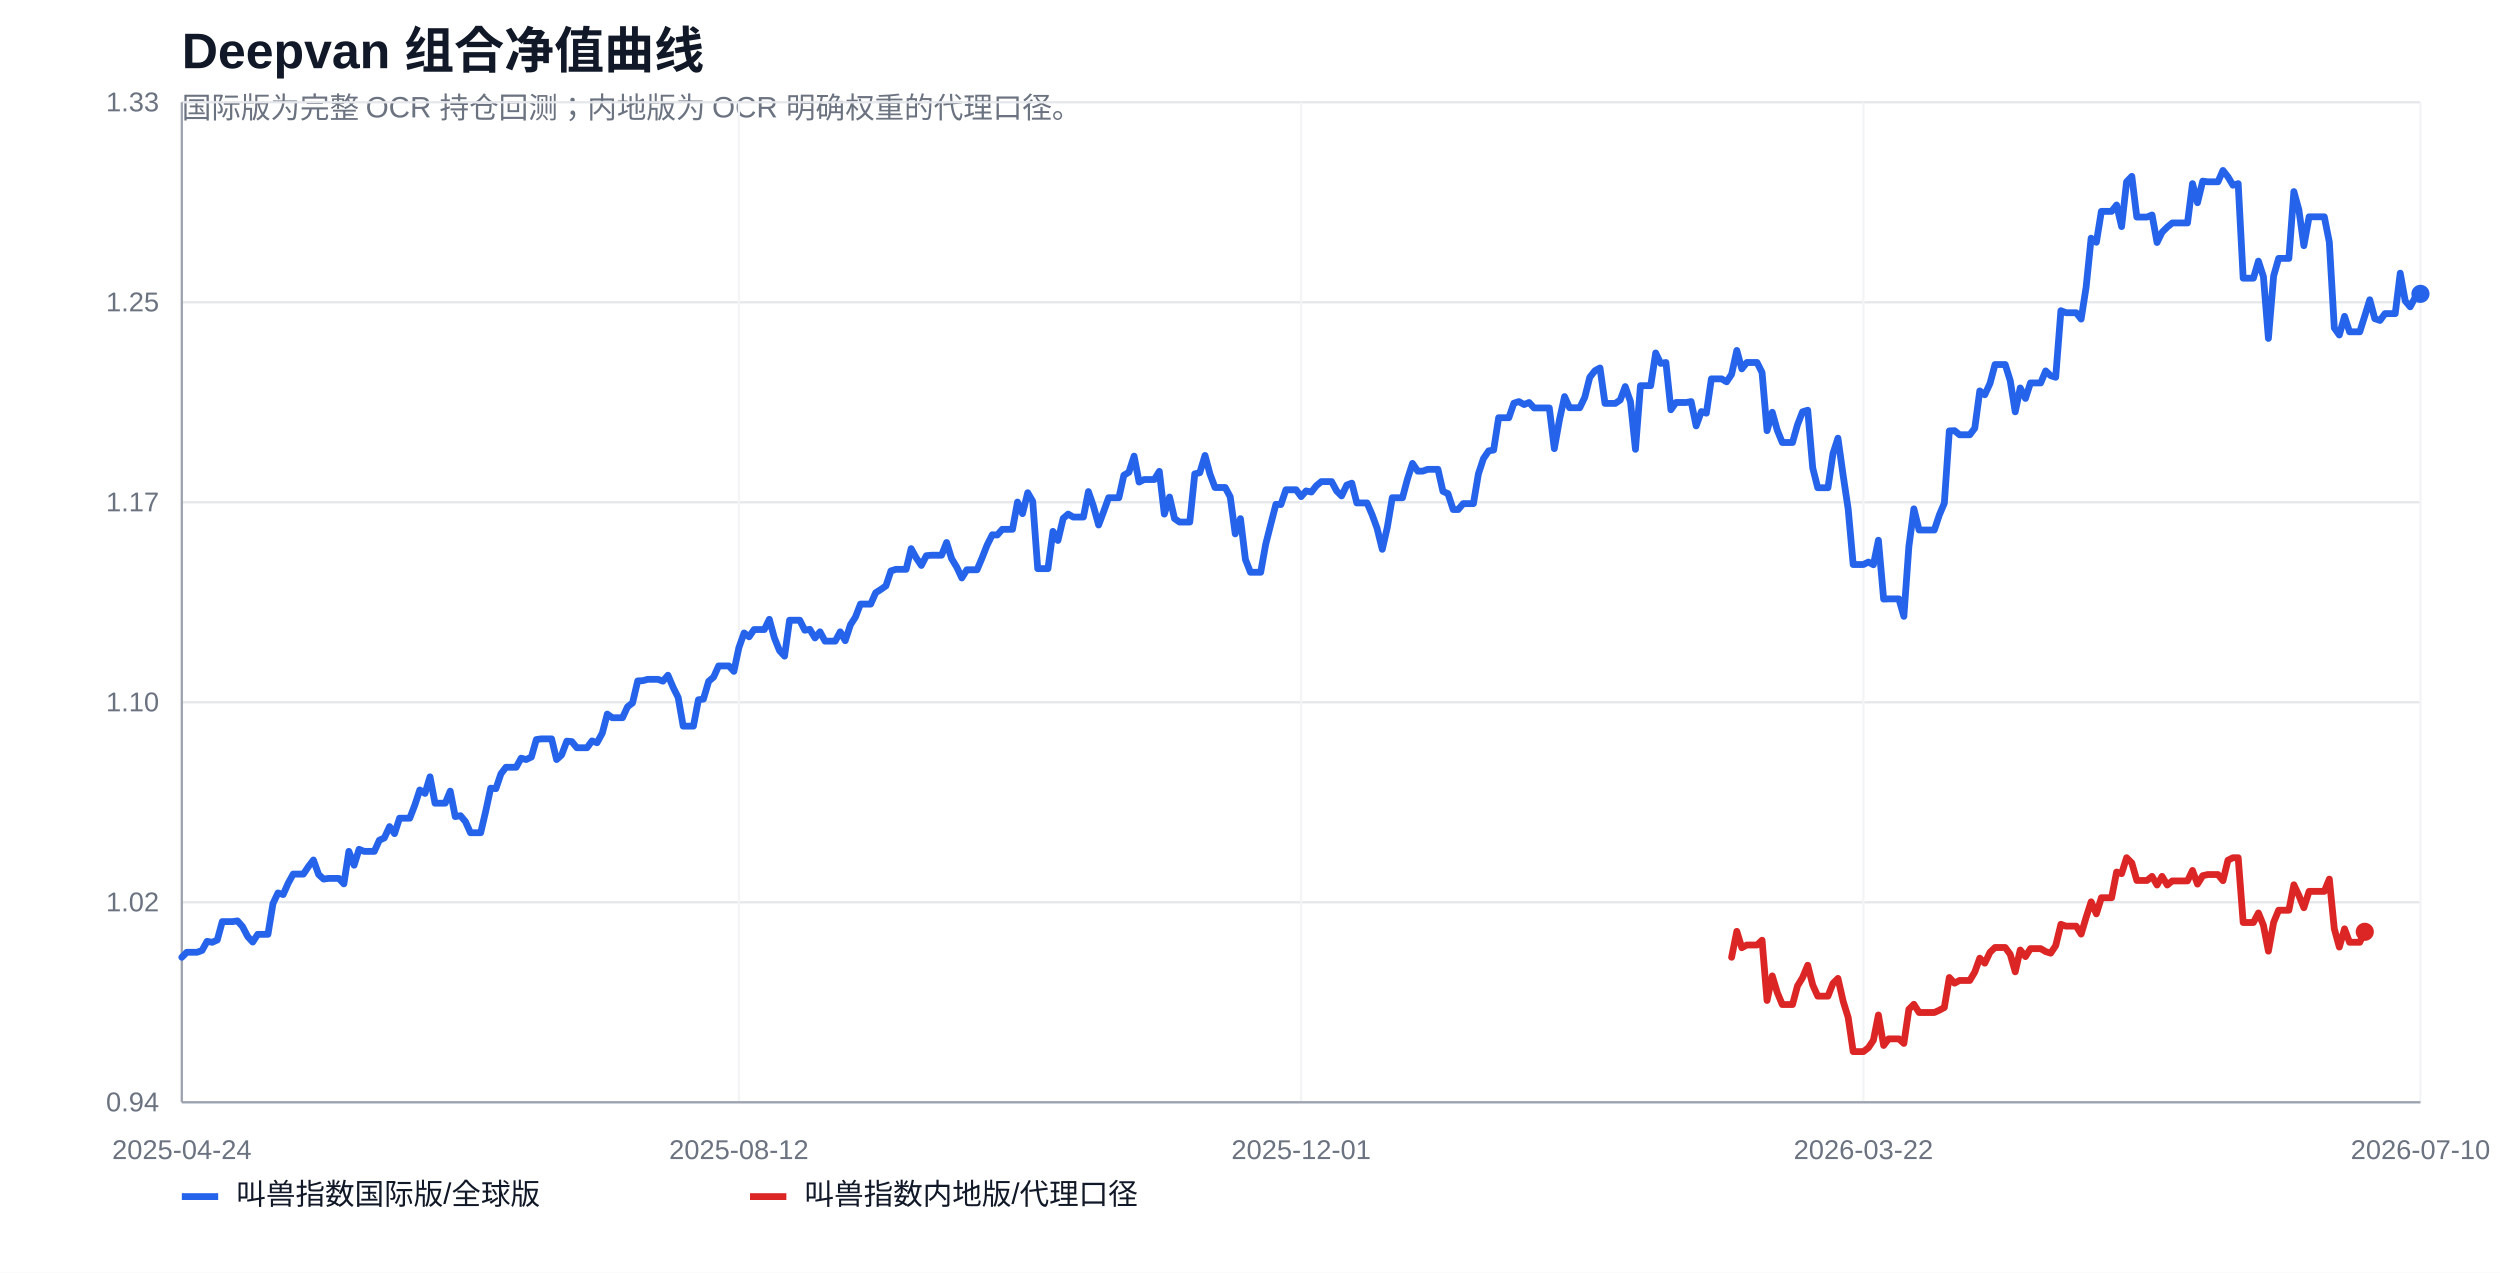
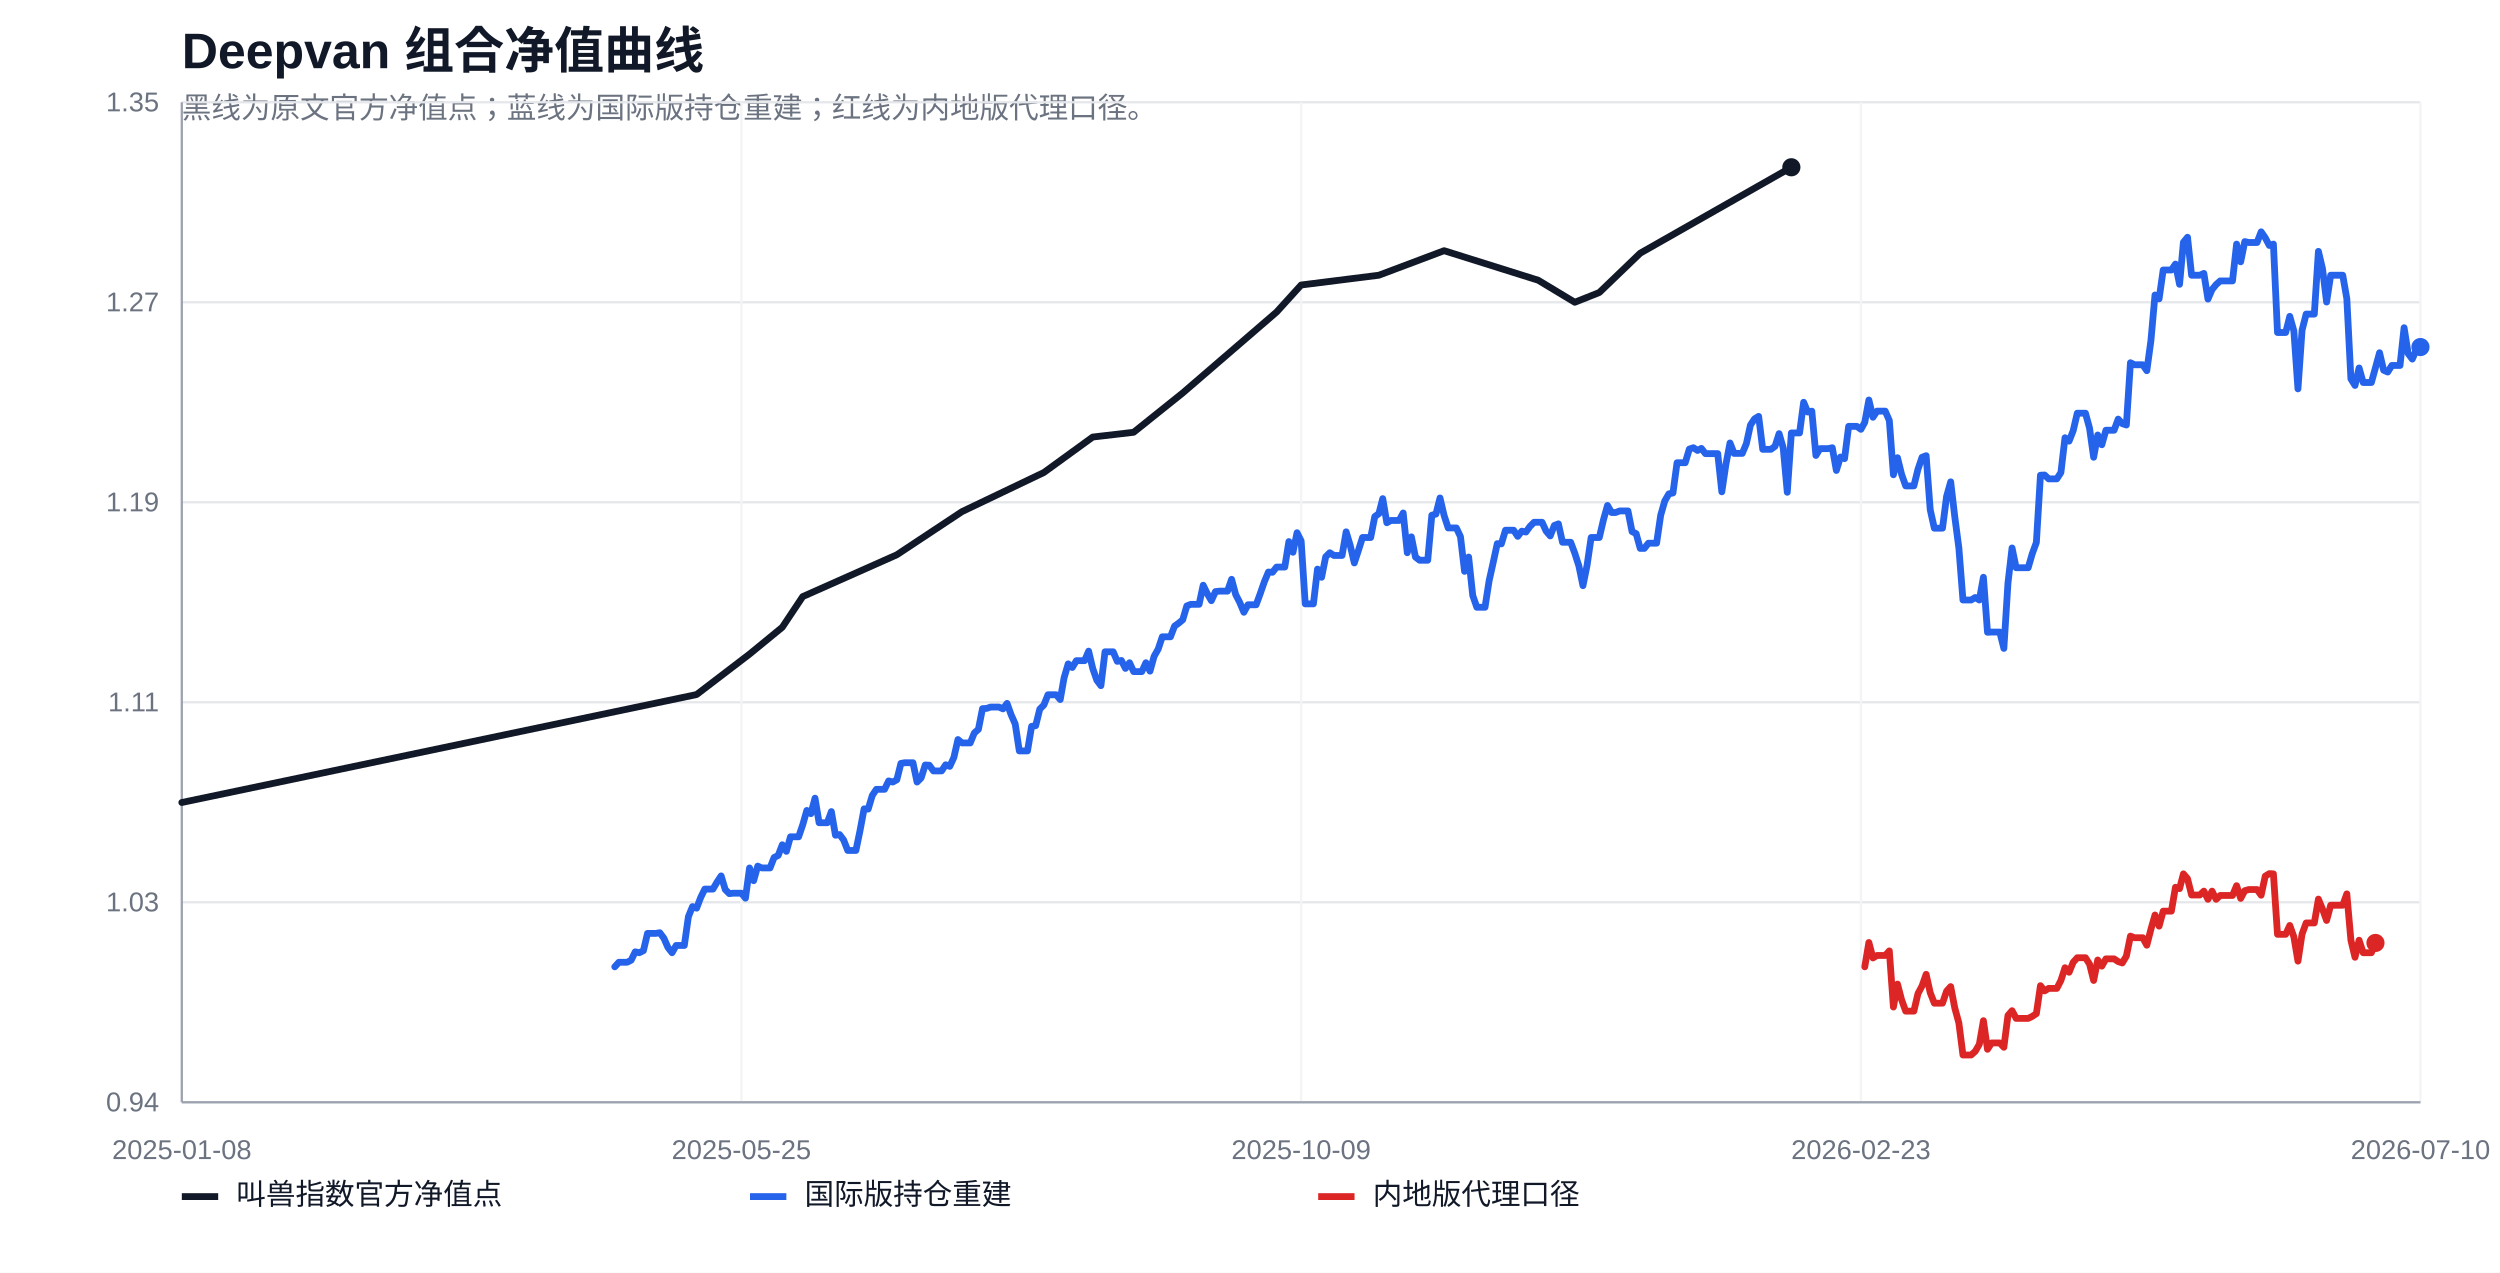
<svg xmlns="http://www.w3.org/2000/svg" width="1100" height="560" viewBox="0 0 1100 560">
  <rect width="100%" height="100%" fill="#ffffff" />
  <text x="80" y="30" font-family="Arial, sans-serif" font-size="22" font-weight="700" fill="#111827">Deepvan 组合净值曲线</text>
-   <text x="80" y="52" font-family="Arial, sans-serif" font-size="13" fill="#6b7280">国际版为完整 OCR 持仓回测；内地版为 OCR 明确权重的代理口径。</text>
+   <text x="80" y="52" font-family="Arial, sans-serif" font-size="13" fill="#6b7280">黑线为原文官方净值点；蓝线为国际版持仓重建；红线为内地版代理口径。</text>
  <line x1="80" y1="485.0" x2="1065" y2="485.0" stroke="#e5e7eb" stroke-width="1" />
  <text x="70" y="489.0" text-anchor="end" font-family="Arial, sans-serif" font-size="12" fill="#6b7280">0.94</text>
  <line x1="80" y1="397.0" x2="1065" y2="397.0" stroke="#e5e7eb" stroke-width="1" />
-   <text x="70" y="401.0" text-anchor="end" font-family="Arial, sans-serif" font-size="12" fill="#6b7280">1.02</text>
+   <text x="70" y="401.0" text-anchor="end" font-family="Arial, sans-serif" font-size="12" fill="#6b7280">1.03</text>
  <line x1="80" y1="309.0" x2="1065" y2="309.0" stroke="#e5e7eb" stroke-width="1" />
-   <text x="70" y="313.0" text-anchor="end" font-family="Arial, sans-serif" font-size="12" fill="#6b7280">1.10</text>
+   <text x="70" y="313.0" text-anchor="end" font-family="Arial, sans-serif" font-size="12" fill="#6b7280">1.11</text>
  <line x1="80" y1="221.0" x2="1065" y2="221.0" stroke="#e5e7eb" stroke-width="1" />
-   <text x="70" y="225.0" text-anchor="end" font-family="Arial, sans-serif" font-size="12" fill="#6b7280">1.17</text>
+   <text x="70" y="225.0" text-anchor="end" font-family="Arial, sans-serif" font-size="12" fill="#6b7280">1.19</text>
  <line x1="80" y1="133.0" x2="1065" y2="133.0" stroke="#e5e7eb" stroke-width="1" />
-   <text x="70" y="137.0" text-anchor="end" font-family="Arial, sans-serif" font-size="12" fill="#6b7280">1.25</text>
+   <text x="70" y="137.0" text-anchor="end" font-family="Arial, sans-serif" font-size="12" fill="#6b7280">1.27</text>
  <line x1="80" y1="45.0" x2="1065" y2="45.0" stroke="#e5e7eb" stroke-width="1" />
-   <text x="70" y="49.0" text-anchor="end" font-family="Arial, sans-serif" font-size="12" fill="#6b7280">1.33</text>
+   <text x="70" y="49.0" text-anchor="end" font-family="Arial, sans-serif" font-size="12" fill="#6b7280">1.35</text>
  <line x1="80.0" y1="45" x2="80.0" y2="485" stroke="#f3f4f6" stroke-width="1" />
-   <text x="80.0" y="510" text-anchor="middle" font-family="Arial, sans-serif" font-size="12" fill="#6b7280">2025-04-24</text>
-   <line x1="325.1" y1="45" x2="325.1" y2="485" stroke="#f3f4f6" stroke-width="1" />
-   <text x="325.1" y="510" text-anchor="middle" font-family="Arial, sans-serif" font-size="12" fill="#6b7280">2025-08-12</text>
+   <text x="80.0" y="510" text-anchor="middle" font-family="Arial, sans-serif" font-size="12" fill="#6b7280">2025-01-08</text>
+   <line x1="326.2" y1="45" x2="326.2" y2="485" stroke="#f3f4f6" stroke-width="1" />
+   <text x="326.2" y="510" text-anchor="middle" font-family="Arial, sans-serif" font-size="12" fill="#6b7280">2025-05-25</text>
  <line x1="572.5" y1="45" x2="572.5" y2="485" stroke="#f3f4f6" stroke-width="1" />
-   <text x="572.5" y="510" text-anchor="middle" font-family="Arial, sans-serif" font-size="12" fill="#6b7280">2025-12-01</text>
-   <line x1="819.9" y1="45" x2="819.9" y2="485" stroke="#f3f4f6" stroke-width="1" />
-   <text x="819.9" y="510" text-anchor="middle" font-family="Arial, sans-serif" font-size="12" fill="#6b7280">2026-03-22</text>
+   <text x="572.5" y="510" text-anchor="middle" font-family="Arial, sans-serif" font-size="12" fill="#6b7280">2025-10-09</text>
+   <line x1="818.8" y1="45" x2="818.8" y2="485" stroke="#f3f4f6" stroke-width="1" />
+   <text x="818.8" y="510" text-anchor="middle" font-family="Arial, sans-serif" font-size="12" fill="#6b7280">2026-02-23</text>
  <line x1="1065.0" y1="45" x2="1065.0" y2="485" stroke="#f3f4f6" stroke-width="1" />
  <text x="1065.0" y="510" text-anchor="middle" font-family="Arial, sans-serif" font-size="12" fill="#6b7280">2026-07-10</text>
  <line x1="80" y1="485" x2="1065" y2="485" stroke="#9ca3af" />
  <line x1="80" y1="45" x2="80" y2="485" stroke="#9ca3af" />
-   <polyline points="80.0,421.2 82.2,419.0 84.5,419.0 86.7,419.0 88.9,418.2 91.1,414.2 93.4,414.6 95.6,413.6 97.8,405.5 100.1,405.5 102.3,405.5 104.5,405.2 106.7,407.7 109.0,412.1 111.2,414.5 113.4,411.1 115.7,411.1 117.9,411.1 120.1,397.6 122.3,392.9 124.6,393.6 126.8,388.6 129.0,384.6 131.3,384.6 133.5,384.6 135.7,381.3 137.9,378.4 140.2,384.8 142.4,386.8 144.6,386.5 146.9,386.5 149.1,386.5 151.3,388.9 153.5,374.6 155.8,380.7 158.0,373.7 160.2,374.6 162.5,374.6 164.7,374.6 166.9,369.7 169.1,368.7 171.4,363.7 173.6,366.8 175.8,360.0 178.1,360.0 180.3,360.0 182.5,354.3 184.7,347.6 187.0,349.1 189.2,341.8 191.4,353.4 193.7,353.4 195.9,353.4 198.1,348.1 200.3,359.3 202.6,358.9 204.8,361.5 207.0,366.4 209.3,366.4 211.5,366.4 213.7,357.0 215.9,346.8 218.2,347.0 220.4,340.5 222.6,337.6 224.9,337.6 227.1,337.6 229.3,333.6 231.5,334.2 233.8,333.1 236.0,325.4 238.2,325.1 240.5,325.1 242.7,325.1 244.9,334.2 247.1,332.2 249.4,326.1 251.6,326.3 253.8,329.0 256.1,329.0 258.3,329.0 260.5,326.0 262.7,326.8 265.0,322.6 267.2,314.2 269.4,315.8 271.7,315.8 273.9,315.8 276.1,311.0 278.3,309.3 280.6,299.6 282.8,299.5 285.0,298.9 287.3,298.9 289.5,298.9 291.7,299.7 293.9,297.1 296.2,302.5 298.4,306.9 300.6,319.5 302.9,319.5 305.1,319.5 307.3,307.9 309.5,307.6 311.8,299.8 314.0,297.9 316.2,293.0 318.5,293.0 320.7,293.0 322.9,295.4 325.1,285.0 327.4,278.5 329.6,280.2 331.8,277.0 334.0,277.0 336.3,277.0 338.5,272.5 340.7,280.6 343.0,286.3 345.2,288.7 347.4,272.9 349.6,272.9 351.9,272.9 354.1,277.3 356.3,276.9 358.6,280.7 360.8,278.0 363.0,282.1 365.2,282.1 367.5,282.1 369.7,278.0 371.9,281.9 374.2,274.9 376.4,271.5 378.6,265.8 380.8,265.8 383.1,265.8 385.3,260.8 387.5,259.4 389.8,257.8 392.0,251.2 394.2,250.5 396.4,250.5 398.7,250.5 400.9,241.4 403.1,245.4 405.4,248.8 407.6,244.5 409.8,244.3 412.0,244.3 414.3,244.3 416.5,238.7 418.7,245.8 421.0,249.6 423.2,254.3 425.4,250.7 427.6,250.7 429.9,250.7 432.1,245.5 434.3,239.9 436.6,235.3 438.8,235.4 441.0,232.9 443.2,232.9 445.5,232.9 447.7,220.9 449.9,226.0 452.2,216.8 454.4,220.6 456.6,250.2 458.8,250.2 461.1,250.2 463.3,233.8 465.5,237.8 467.8,228.1 470.0,226.2 472.2,227.5 474.4,227.5 476.7,227.5 478.9,216.3 481.1,222.7 483.4,231.0 485.6,225.1 487.8,219.0 490.0,219.0 492.3,219.0 494.5,209.1 496.7,207.8 499.0,200.7 501.2,212.1 503.4,211.0 505.6,211.0 507.9,211.0 510.1,207.4 512.3,226.2 514.6,218.7 516.8,228.2 519.0,229.7 521.2,229.7 523.5,229.7 525.7,208.5 527.9,208.0 530.2,200.4 532.4,208.6 534.6,214.5 536.8,214.5 539.1,214.5 541.3,218.6 543.5,234.9 545.8,228.2 548.0,246.2 550.2,251.8 552.4,251.8 554.7,251.8 556.9,239.5 559.1,230.8 561.4,221.9 563.6,222.0 565.8,215.5 568.0,215.5 570.3,215.5 572.5,218.5 574.7,216.0 577.0,216.5 579.2,213.7 581.4,211.9 583.6,211.9 585.9,211.9 588.1,216.0 590.3,218.2 592.6,213.4 594.8,212.6 597.0,221.3 599.2,221.3 601.5,221.3 603.7,226.4 605.9,232.4 608.2,241.7 610.4,232.1 612.6,219.0 614.8,219.0 617.1,219.0 619.3,210.7 621.5,203.9 623.8,207.3 626.0,207.3 628.2,206.5 630.4,206.5 632.7,206.5 634.9,216.2 637.1,217.2 639.4,224.2 641.6,224.2 643.8,221.6 646.0,221.6 648.3,221.6 650.5,208.5 652.7,201.8 655.0,198.4 657.2,198.0 659.4,183.8 661.6,183.8 663.9,183.8 666.1,177.4 668.3,176.7 670.6,178.0 672.8,177.1 675.0,179.5 677.2,179.5 679.5,179.5 681.7,179.5 683.9,197.4 686.2,184.5 688.4,174.5 690.6,179.4 692.8,179.4 695.1,179.4 697.3,174.8 699.5,166.0 701.8,163.1 704.0,161.9 706.2,177.5 708.4,177.5 710.7,177.5 712.9,176.0 715.1,170.1 717.4,176.7 719.6,197.7 721.8,169.7 724.0,169.7 726.3,169.7 728.5,155.3 730.7,159.9 733.0,159.5 735.2,180.3 737.4,177.1 739.6,177.1 741.9,177.1 744.1,176.7 746.3,187.4 748.6,181.1 750.8,181.8 753.0,166.7 755.2,166.7 757.5,166.7 759.7,168.0 761.9,164.7 764.2,154.2 766.4,162.3 768.6,159.5 770.8,159.5 773.1,159.5 775.3,163.9 777.5,189.5 779.8,181.4 782.0,189.3 784.2,194.7 786.4,194.7 788.7,194.7 790.9,186.9 793.1,181.2 795.4,180.5 797.6,205.9 799.8,214.6 802.0,214.6 804.3,214.6 806.5,199.6 808.7,192.8 811.0,209.3 813.2,224.0 815.4,248.4 817.6,248.4 819.9,248.4 822.1,247.3 824.3,248.5 826.5,237.7 828.8,263.6 831.0,263.5 833.2,263.5 835.5,263.5 837.7,271.2 839.9,240.5 842.1,223.9 844.4,233.2 846.6,233.2 848.8,233.2 851.1,233.2 853.3,226.6 855.5,221.4 857.7,189.6 860.0,189.5 862.2,191.3 864.4,191.3 866.7,191.3 868.9,188.4 871.1,172.0 873.3,173.7 875.6,168.7 877.8,160.4 880.0,160.4 882.3,160.4 884.5,167.5 886.7,181.2 888.9,170.7 891.2,175.3 893.4,168.5 895.6,168.5 897.9,168.5 900.1,163.2 902.3,165.3 904.5,166.0 906.8,136.7 909.0,137.6 911.2,137.6 913.5,137.6 915.7,140.4 917.9,126.3 920.1,104.8 922.4,106.6 924.6,93.0 926.8,93.0 929.1,93.0 931.3,90.2 933.5,99.7 935.7,80.0 938.0,77.6 940.2,95.5 942.4,95.5 944.7,95.5 946.9,94.6 949.1,106.7 951.3,102.2 953.6,99.9 955.8,98.1 958.0,98.1 960.3,98.1 962.5,98.1 964.7,80.8 966.9,89.2 969.2,79.7 971.4,80.0 973.6,80.0 975.9,80.0 978.1,75.0 980.3,77.8 982.5,81.5 984.8,80.8 987.0,122.4 989.2,122.4 991.5,122.4 993.7,114.9 995.9,121.7 998.1,148.9 1000.4,121.4 1002.6,113.7 1004.8,113.7 1007.1,113.7 1009.3,84.3 1011.5,92.3 1013.7,108.1 1016.0,95.4 1018.2,95.4 1020.4,95.4 1022.7,95.4 1024.9,106.5 1027.1,144.3 1029.3,147.4 1031.6,139.2 1033.8,146.0 1036.0,146.0 1038.3,146.0 1040.5,139.0 1042.7,131.9 1044.9,140.2 1047.2,141.0 1049.4,138.0 1051.6,138.0 1053.9,138.0 1056.1,120.2 1058.3,132.4 1060.5,135.0 1062.8,130.6 1065.0,129.3" fill="none" stroke="#2563eb" stroke-width="3" stroke-linejoin="round" stroke-linecap="round" />
-   <circle cx="1065.0" cy="129.3" r="4" fill="#2563eb" />
-   <rect x="80" y="525" width="16" height="3" fill="#2563eb" />
-   <text x="104" y="530" font-family="Arial, sans-serif" font-size="13" fill="#111827">叫兽指数国际版/全球版</text>
-   <polyline points="761.9,421.2 764.2,409.8 766.4,417.0 768.6,415.8 770.8,415.8 773.1,415.8 775.3,413.7 777.5,440.2 779.8,429.4 782.0,436.7 784.2,442.0 786.4,442.0 788.7,442.0 790.9,433.8 793.1,430.2 795.4,424.7 797.6,433.4 799.8,438.3 802.0,438.3 804.3,438.3 806.5,432.7 808.7,430.5 811.0,440.6 813.2,447.7 815.4,462.7 817.6,462.7 819.9,462.7 822.1,461.0 824.3,457.7 826.5,446.6 828.8,460.0 831.0,457.1 833.2,457.1 835.5,457.1 837.7,459.1 839.9,444.1 842.1,441.9 844.4,445.5 846.6,445.5 848.8,445.5 851.1,445.5 853.3,444.5 855.5,443.3 857.7,430.1 860.0,432.6 862.2,431.4 864.4,431.4 866.7,431.4 868.9,427.7 871.1,421.6 873.3,423.8 875.6,419.0 877.8,416.9 880.0,416.9 882.3,416.9 884.5,419.9 886.7,427.6 888.9,418.0 891.2,420.9 893.4,417.4 895.6,417.4 897.9,417.4 900.1,418.7 902.3,419.4 904.5,416.1 906.8,406.7 909.0,407.5 911.2,407.5 913.5,407.5 915.7,411.0 917.9,403.6 920.1,396.8 922.4,402.1 924.6,395.0 926.8,395.0 929.1,395.0 931.3,383.7 933.5,384.4 935.7,377.4 938.0,379.7 940.2,387.4 942.4,387.4 944.7,387.4 946.9,385.6 949.1,389.4 951.3,385.6 953.6,389.4 955.8,387.6 958.0,387.6 960.3,387.6 962.5,387.6 964.7,383.0 966.9,389.0 969.2,385.3 971.4,384.8 973.6,384.8 975.9,384.8 978.1,387.5 980.3,378.5 982.5,377.4 984.8,377.4 987.0,405.9 989.2,405.9 991.5,405.9 993.7,401.7 995.9,407.1 998.1,418.5 1000.4,405.8 1002.6,400.5 1004.8,400.5 1007.1,400.5 1009.3,389.3 1011.5,394.0 1013.7,399.4 1016.0,392.2 1018.2,392.2 1020.4,392.2 1022.7,392.2 1024.9,386.8 1027.1,408.7 1029.3,416.7 1031.6,408.7 1033.8,414.6 1036.0,414.6 1038.3,414.6 1040.5,410.0" fill="none" stroke="#dc2626" stroke-width="3" stroke-linejoin="round" stroke-linecap="round" />
-   <circle cx="1040.5" cy="410.0" r="4" fill="#dc2626" />
-   <rect x="330" y="525" width="16" height="3" fill="#dc2626" />
-   <text x="354" y="530" font-family="Arial, sans-serif" font-size="13" fill="#111827">叫兽指数内地版/代理口径</text>
+   <polyline points="80.0,353.1 306.5,305.6 329.8,287.8 344.2,276.0 353.2,262.5 394.6,244.1 423.3,225.1 459.3,207.9 480.8,192.3 498.8,190.2 520.4,172.9 561.7,137.3 572.5,125.4 606.7,121.1 635.4,110.3 676.8,123.3 692.9,133.0 703.7,128.7 721.7,111.4 788.2,73.6" fill="none" stroke="#111827" stroke-width="3" stroke-linejoin="round" stroke-linecap="round" />
+   <circle cx="788.2" cy="73.6" r="4" fill="#111827" />
+   <rect x="80" y="525" width="16" height="3" fill="#111827" />
+   <text x="104" y="530" font-family="Arial, sans-serif" font-size="13" fill="#111827">叫兽指数官方净值点</text>
+   <polyline points="270.5,425.4 272.3,423.4 274.1,423.4 275.9,423.4 277.7,422.5 279.5,418.8 281.3,419.2 283.1,418.3 284.9,410.7 286.7,410.7 288.5,410.7 290.3,410.4 292.1,412.8 293.9,416.9 295.7,419.2 297.5,416.0 299.3,416.0 301.1,416.0 302.9,403.3 304.7,398.9 306.5,399.6 308.3,394.9 310.1,391.2 311.9,391.2 313.7,391.2 315.5,388.1 317.3,385.4 319.1,391.4 320.9,393.2 322.7,393.0 324.5,393.0 326.2,393.0 328.0,395.2 329.8,381.9 331.6,387.5 333.4,381.1 335.2,381.9 337.0,381.9 338.8,381.9 340.6,377.3 342.4,376.4 344.2,371.7 346.0,374.6 347.8,368.2 349.6,368.2 351.4,368.2 353.2,362.9 355.0,356.6 356.8,358.0 358.6,351.2 360.4,362.0 362.2,362.0 364.0,362.0 365.8,357.1 367.6,367.5 369.4,367.2 371.2,369.6 373.0,374.2 374.8,374.2 376.6,374.2 378.4,365.5 380.2,355.9 382.0,356.0 383.8,350.0 385.6,347.3 387.4,347.3 389.2,347.3 391.0,343.6 392.8,344.1 394.6,343.1 396.4,335.9 398.1,335.6 399.9,335.6 401.7,335.6 403.5,344.1 405.3,342.3 407.1,336.6 408.9,336.7 410.7,339.2 412.5,339.2 414.3,339.2 416.1,336.5 417.9,337.2 419.7,333.3 421.5,325.4 423.3,326.9 425.1,326.9 426.9,326.9 428.7,322.5 430.5,320.9 432.3,311.8 434.1,311.7 435.9,311.1 437.7,311.1 439.5,311.1 441.3,311.9 443.1,309.5 444.9,314.5 446.7,318.6 448.5,330.4 450.3,330.4 452.1,330.4 453.9,319.6 455.7,319.3 457.5,312.0 459.3,310.2 461.1,305.7 462.9,305.7 464.7,305.7 466.5,307.8 468.2,298.2 470.0,292.1 471.8,293.7 473.6,290.7 475.4,290.7 477.2,290.7 479.0,286.5 480.8,294.1 482.6,299.3 484.4,301.7 486.2,286.8 488.0,286.8 489.8,286.8 491.6,291.0 493.4,290.6 495.2,294.1 497.0,291.6 498.8,295.5 500.6,295.5 502.4,295.5 504.2,291.6 506.0,295.3 507.8,288.8 509.6,285.6 511.4,280.2 513.2,280.2 515.0,280.2 516.8,275.5 518.6,274.2 520.4,272.7 522.2,266.6 524.0,265.9 525.8,265.9 527.6,265.9 529.4,257.5 531.2,261.2 533.0,264.3 534.8,260.3 536.6,260.1 538.3,260.1 540.1,260.1 541.9,254.9 543.7,261.6 545.5,265.1 547.3,269.4 549.1,266.1 550.9,266.1 552.7,266.1 554.5,261.2 556.3,256.0 558.1,251.7 559.9,251.8 561.7,249.5 563.5,249.5 565.3,249.5 567.1,238.3 568.9,243.0 570.7,234.4 572.5,238.0 574.3,265.7 576.1,265.7 577.9,265.7 579.7,250.4 581.5,254.0 583.3,245.0 585.1,243.2 586.9,244.4 588.7,244.4 590.5,244.4 592.3,234.0 594.1,240.0 595.9,247.7 597.7,242.2 599.5,236.5 601.3,236.5 603.1,236.5 604.9,227.3 606.7,226.0 608.4,219.4 610.2,230.0 612.0,229.0 613.8,229.0 615.6,229.0 617.4,225.7 619.2,243.2 621.0,236.2 622.8,245.1 624.6,246.5 626.4,246.5 628.2,246.5 630.0,226.7 631.8,226.2 633.6,219.1 635.4,226.8 637.2,232.3 639.0,232.3 640.8,232.3 642.6,236.1 644.4,251.4 646.2,245.1 648.0,262.0 649.8,267.2 651.6,267.2 653.4,267.2 655.2,255.6 657.0,247.5 658.8,239.2 660.6,239.3 662.4,233.3 664.2,233.3 666.0,233.3 667.8,236.0 669.6,233.7 671.4,234.1 673.2,231.6 675.0,229.8 676.8,229.8 678.5,229.8 680.3,233.7 682.1,235.8 683.9,231.2 685.7,230.5 687.5,238.6 689.3,238.6 691.1,238.6 692.9,243.4 694.7,249.0 696.5,257.7 698.3,248.8 700.1,236.5 701.9,236.5 703.7,236.5 705.5,228.8 707.3,222.4 709.1,225.5 710.9,225.5 712.7,224.8 714.5,224.8 716.3,224.8 718.1,233.9 719.9,234.8 721.7,241.3 723.5,241.3 725.3,239.0 727.1,239.0 728.9,239.0 730.7,226.7 732.5,220.4 734.3,217.3 736.1,216.9 737.9,203.6 739.7,203.6 741.5,203.6 743.3,197.6 745.1,197.0 746.9,198.2 748.6,197.3 750.4,199.6 752.2,199.6 754.0,199.6 755.8,199.6 757.6,216.4 759.4,204.3 761.2,194.9 763.0,199.5 764.8,199.5 766.6,199.5 768.4,195.2 770.2,187.0 772.0,184.3 773.8,183.2 775.6,197.7 777.4,197.7 779.2,197.7 781.0,196.4 782.8,190.8 784.6,197.0 786.4,216.6 788.2,190.5 790.0,190.5 791.8,190.5 793.6,177.0 795.4,181.3 797.2,180.9 799.0,200.4 800.8,197.4 802.6,197.4 804.4,197.4 806.2,197.0 808.0,207.0 809.8,201.1 811.6,201.8 813.4,187.6 815.2,187.6 817.0,187.6 818.8,188.9 820.5,185.8 822.3,176.0 824.1,183.6 825.9,180.9 827.7,180.9 829.5,180.9 831.3,185.0 833.1,208.9 834.9,201.4 836.7,208.7 838.5,213.8 840.3,213.8 842.1,213.8 843.9,206.5 845.7,201.2 847.5,200.5 849.3,224.3 851.1,232.4 852.9,232.4 854.7,232.4 856.5,218.4 858.3,212.0 860.1,227.4 861.9,241.1 863.7,264.0 865.5,264.0 867.3,264.0 869.1,262.9 870.9,264.0 872.7,254.0 874.5,278.2 876.3,278.1 878.1,278.1 879.9,278.1 881.7,285.3 883.5,256.6 885.3,241.1 887.1,249.8 888.9,249.8 890.6,249.8 892.4,249.8 894.2,243.6 896.0,238.7 897.8,209.1 899.6,209.0 901.4,210.7 903.2,210.7 905.0,210.7 906.8,207.9 908.6,192.6 910.4,194.1 912.2,189.5 914.0,181.8 915.8,181.8 917.6,181.8 919.4,188.4 921.2,201.2 923.0,191.4 924.8,195.7 926.6,189.3 928.4,189.3 930.2,189.3 932.0,184.4 933.8,186.4 935.6,187.0 937.4,159.6 939.2,160.5 941.0,160.5 942.8,160.5 944.6,163.1 946.4,149.9 948.2,129.8 950.0,131.5 951.8,118.8 953.6,118.8 955.4,118.8 957.2,116.2 959.0,125.1 960.7,106.6 962.5,104.4 964.3,121.1 966.1,121.1 967.9,121.1 969.7,120.3 971.5,131.6 973.3,127.4 975.1,125.2 976.9,123.6 978.7,123.6 980.5,123.6 982.3,123.6 984.1,107.4 985.9,115.2 987.7,106.3 989.5,106.7 991.3,106.7 993.1,106.7 994.9,102.0 996.7,104.6 998.5,108.0 1000.3,107.4 1002.1,146.3 1003.9,146.3 1005.7,146.3 1007.5,139.2 1009.3,145.6 1011.1,171.1 1012.9,145.3 1014.7,138.2 1016.5,138.2 1018.3,138.2 1020.1,110.6 1021.9,118.2 1023.7,132.9 1025.5,121.1 1027.3,121.1 1029.1,121.1 1030.8,121.1 1032.6,131.4 1034.4,166.7 1036.2,169.6 1038.0,161.9 1039.8,168.3 1041.6,168.3 1043.4,168.3 1045.2,161.8 1047.0,155.2 1048.8,162.9 1050.6,163.7 1052.4,160.8 1054.2,160.8 1056.0,160.8 1057.8,144.2 1059.6,155.6 1061.4,158.0 1063.2,153.9 1065.0,152.7" fill="none" stroke="#2563eb" stroke-width="3" stroke-linejoin="round" stroke-linecap="round" />
+   <circle cx="1065.0" cy="152.7" r="4" fill="#2563eb" />
+   <rect x="330" y="525" width="16" height="3" fill="#2563eb" />
+   <text x="354" y="530" font-family="Arial, sans-serif" font-size="13" fill="#111827">国际版持仓重建</text>
+   <polyline points="820.5,425.4 822.3,414.7 824.1,421.5 825.9,420.4 827.7,420.4 829.5,420.4 831.3,418.4 833.1,443.1 834.9,433.0 836.7,439.9 838.5,444.9 840.3,444.9 842.1,444.9 843.9,437.2 845.7,433.8 847.5,428.7 849.3,436.8 851.1,441.4 852.9,441.4 854.7,441.4 856.5,436.1 858.3,434.1 860.1,443.5 861.9,450.1 863.7,464.2 865.5,464.2 867.3,464.2 869.1,462.6 870.9,459.5 872.7,449.1 874.5,461.7 876.3,458.9 878.1,458.9 879.9,458.9 881.7,460.8 883.5,446.8 885.3,444.7 887.1,448.1 888.9,448.1 890.6,448.1 892.4,448.1 894.2,447.2 896.0,446.0 897.8,433.7 899.6,436.0 901.4,434.9 903.2,434.9 905.0,434.9 906.8,431.4 908.6,425.8 910.4,427.8 912.2,423.4 914.0,421.4 915.8,421.4 917.6,421.4 919.4,424.2 921.2,431.4 923.0,422.4 924.8,425.1 926.6,421.9 928.4,421.9 930.2,421.9 932.0,423.1 933.8,423.7 935.6,420.7 937.4,411.9 939.2,412.6 941.0,412.6 942.8,412.6 944.6,415.9 946.4,408.9 948.2,402.6 950.0,407.5 951.8,400.9 953.6,400.9 955.4,400.9 957.2,390.4 959.0,391.0 960.7,384.5 962.5,386.6 964.3,393.8 966.1,393.8 967.9,393.8 969.7,392.1 971.5,395.7 973.3,392.1 975.1,395.7 976.9,394.0 978.7,394.0 980.5,394.0 982.3,394.0 984.1,389.7 985.9,395.3 987.7,391.9 989.5,391.4 991.3,391.4 993.1,391.4 994.9,393.9 996.7,385.5 998.5,384.4 1000.3,384.5 1002.1,411.1 1003.9,411.1 1005.7,411.1 1007.5,407.2 1009.3,412.2 1011.1,422.9 1012.9,411.0 1014.7,406.1 1016.5,406.1 1018.3,406.1 1020.1,395.6 1021.9,400.0 1023.7,405.0 1025.5,398.3 1027.3,398.3 1029.1,398.3 1030.8,398.3 1032.6,393.3 1034.4,413.7 1036.2,421.2 1038.0,413.7 1039.8,419.2 1041.6,419.2 1043.4,419.2 1045.2,414.9" fill="none" stroke="#dc2626" stroke-width="3" stroke-linejoin="round" stroke-linecap="round" />
+   <circle cx="1045.2" cy="414.9" r="4" fill="#dc2626" />
+   <rect x="580" y="525" width="16" height="3" fill="#dc2626" />
+   <text x="604" y="530" font-family="Arial, sans-serif" font-size="13" fill="#111827">内地版代理口径</text>
</svg>
